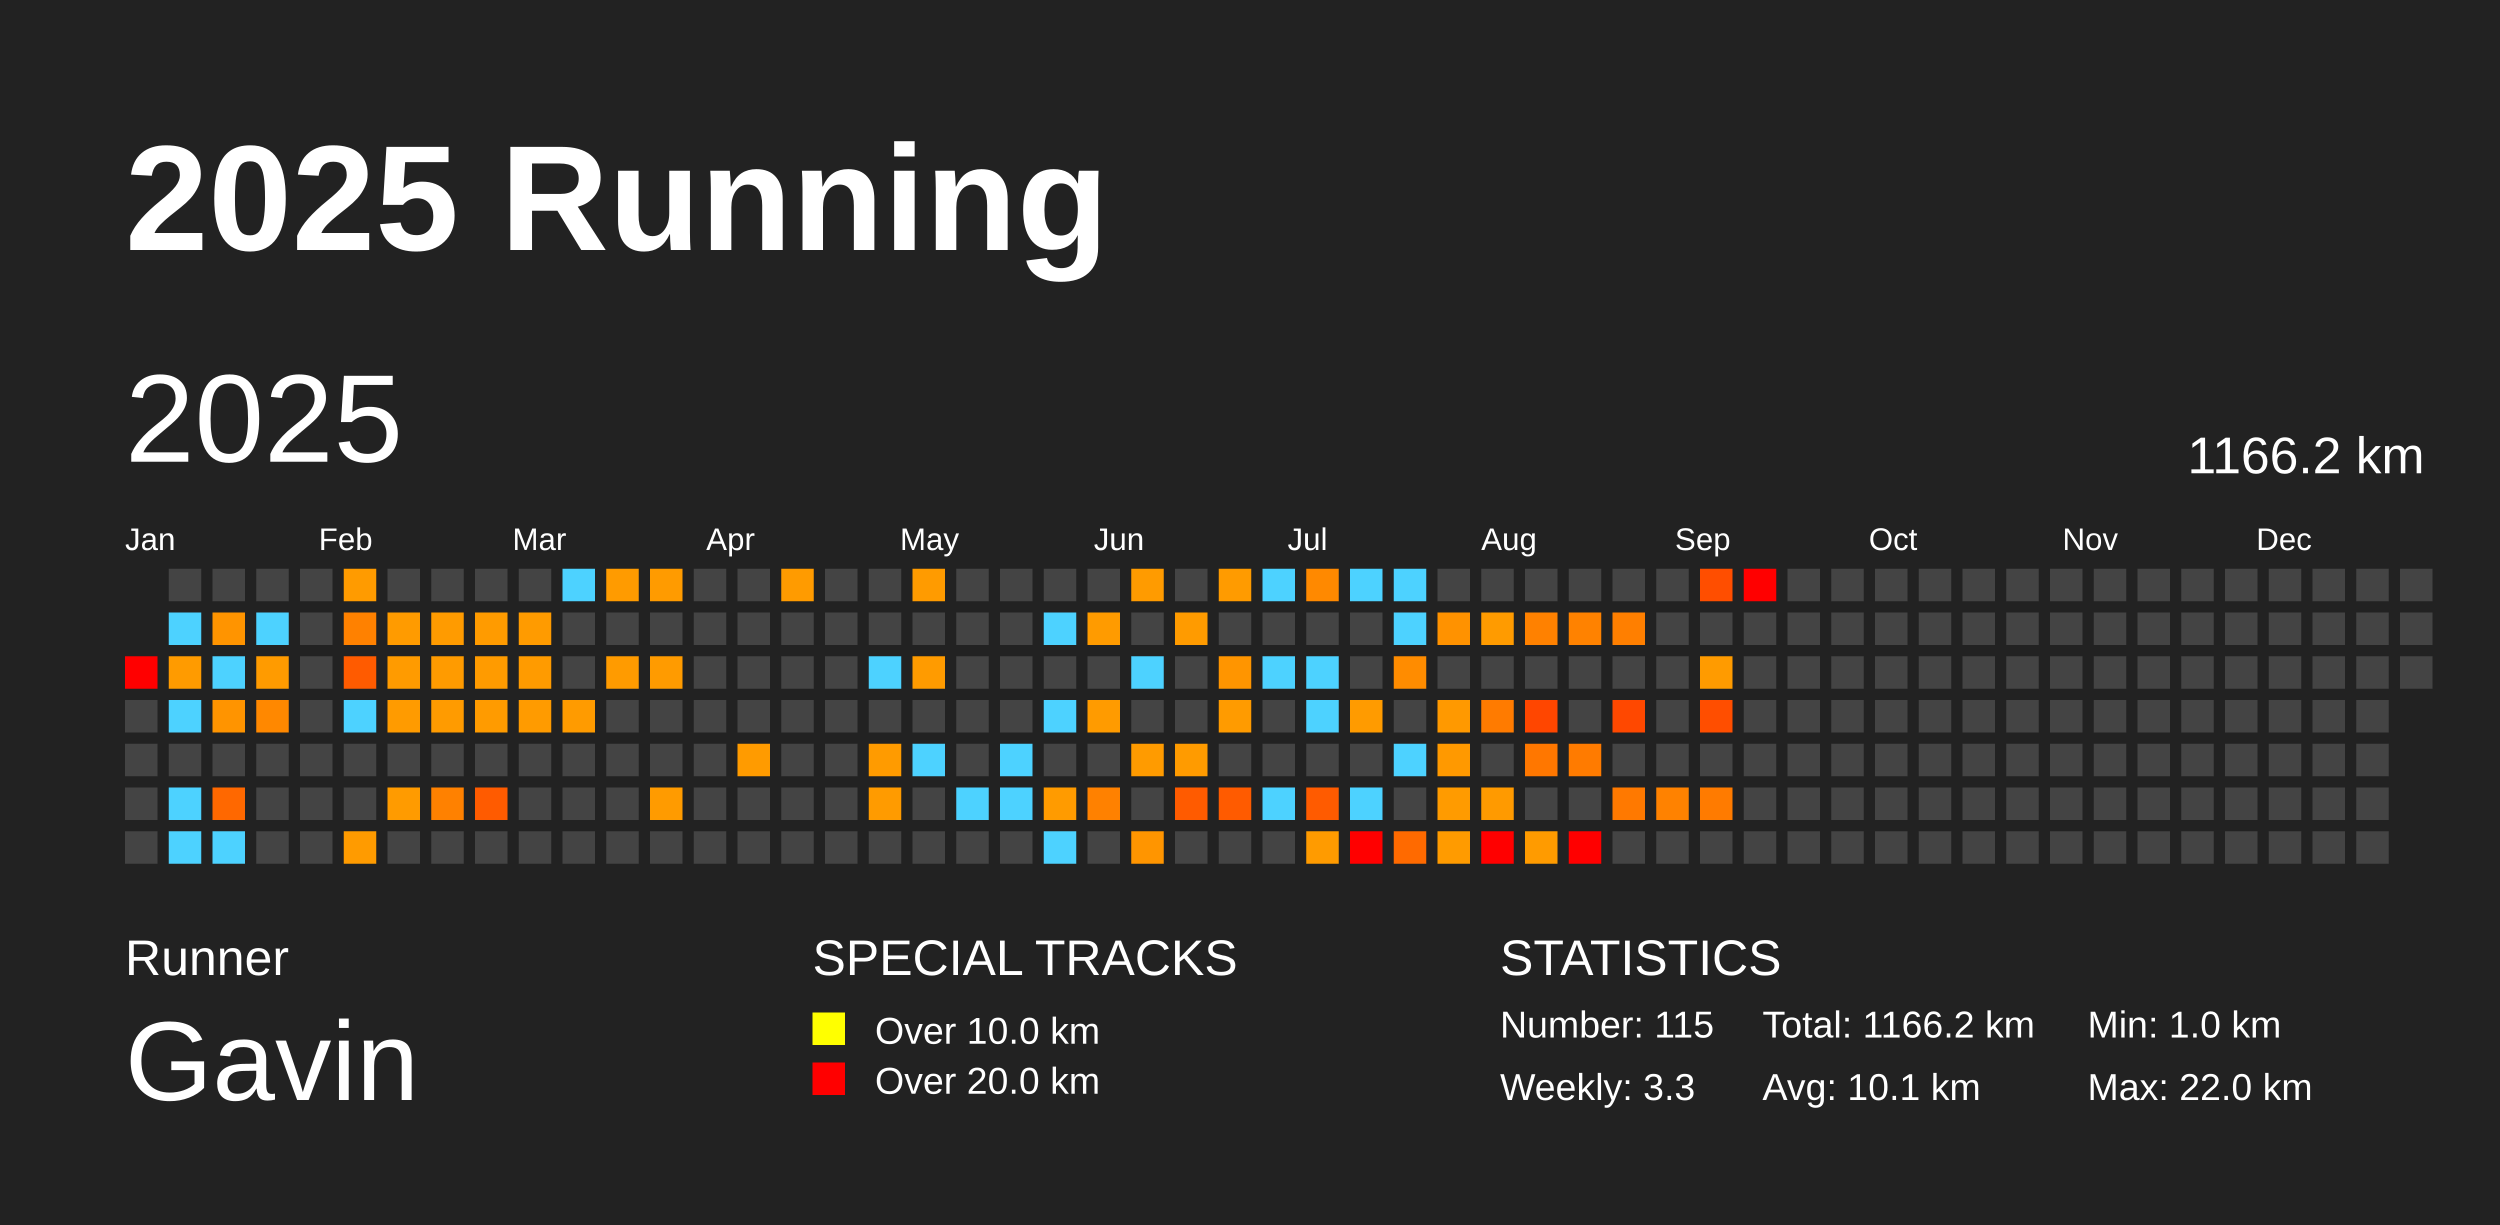
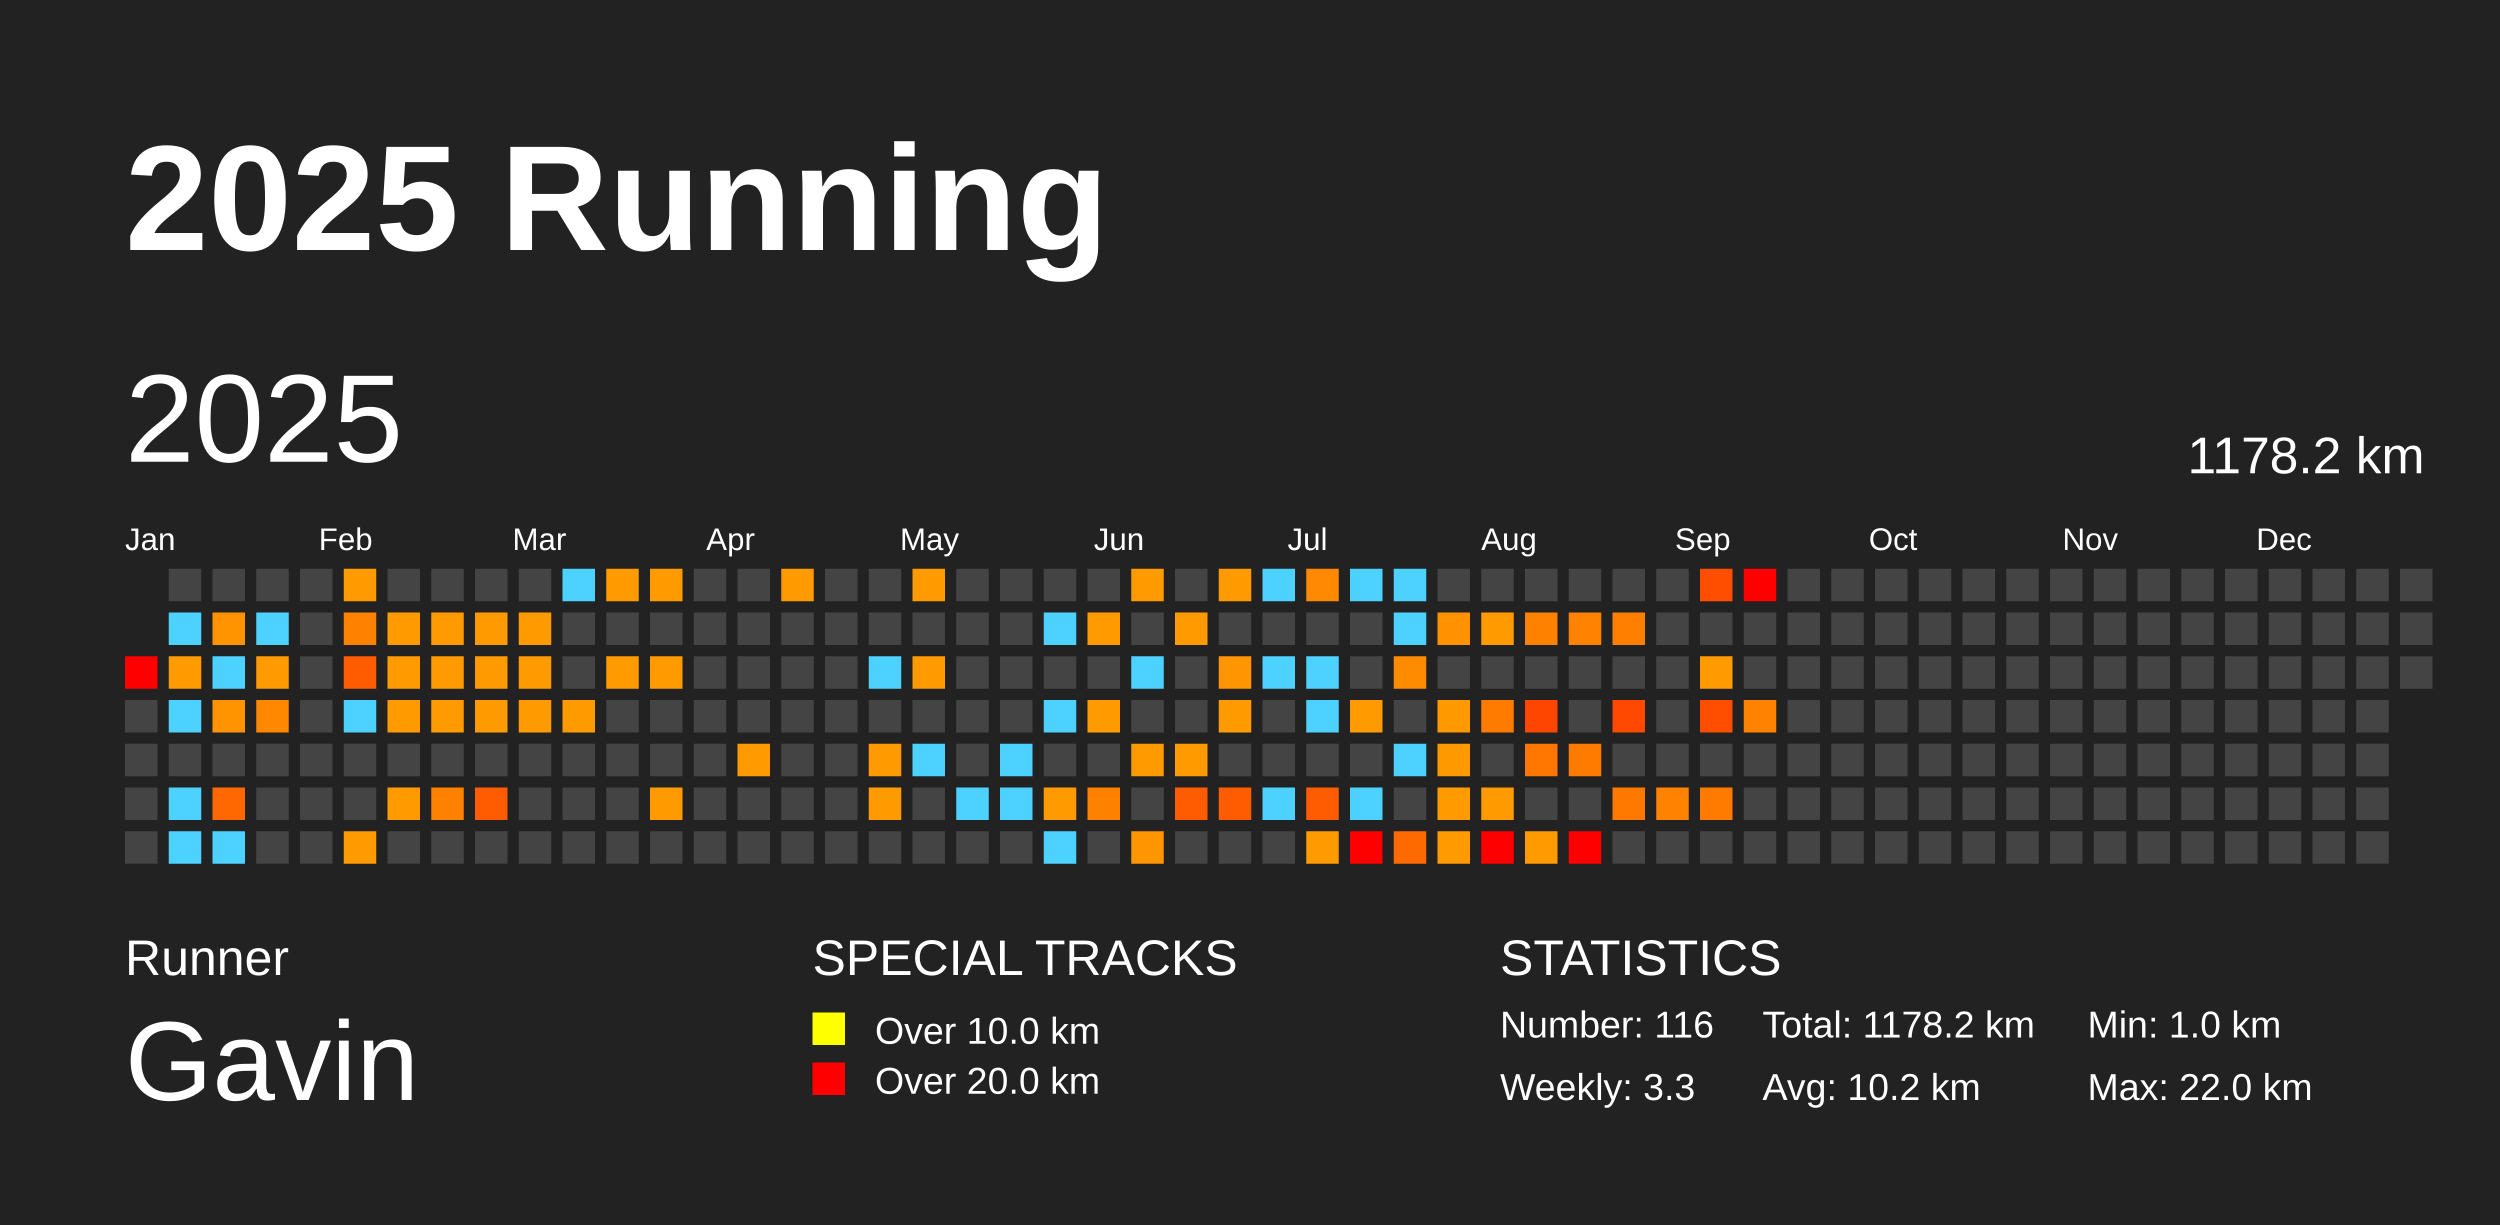
<svg xmlns="http://www.w3.org/2000/svg" baseProfile="full" height="98mm" version="1.1" viewBox="0,0,200,98" width="200mm">
  <defs />
  <rect fill="#222222" height="98" width="200" x="0" y="0" />
  <text fill="#FFFFFF" style="font-size:12px; font-family:Arial; font-weight:bold;" x="10" y="20">2025 Running</text>
  <text fill="#FFFFFF" style="font-size:4px; font-family:Arial" x="10" y="78">Runner</text>
  <text fill="#FFFFFF" style="font-size:9px; font-family:Arial" x="10" y="88">Gavin</text>
  <text fill="#FFFFFF" style="font-size:4px; font-family:Arial" x="65" y="78">SPECIAL TRACKS</text>
  <rect fill="yellow" height="2.6" width="2.6" x="65" y="81" />
  <text fill="#FFFFFF" style="font-size:3px; font-family:Arial" x="70" y="83.5">Over 10.0 km</text>
  <rect fill="red" height="2.6" width="2.6" x="65" y="85" />
  <text fill="#FFFFFF" style="font-size:3px; font-family:Arial" x="70" y="87.5">Over 20.0 km</text>
  <text fill="#FFFFFF" style="font-size:4px; font-family:Arial" x="120" y="78">STATISTICS</text>
-   <text fill="#FFFFFF" style="font-size:3px; font-family:Arial" x="120" y="83">Number: 115</text>
+   <text fill="#FFFFFF" style="font-size:3px; font-family:Arial" x="120" y="83">Number: 116</text>
  <text fill="#FFFFFF" style="font-size:3px; font-family:Arial" x="120" y="88">Weekly: 3.3</text>
-   <text fill="#FFFFFF" style="font-size:3px; font-family:Arial" x="141" y="83">Total: 1166.2 km</text>
-   <text fill="#FFFFFF" style="font-size:3px; font-family:Arial" x="141" y="88">Avg: 10.1 km</text>
+   <text fill="#FFFFFF" style="font-size:3px; font-family:Arial" x="141" y="83">Total: 1178.2 km</text>
+   <text fill="#FFFFFF" style="font-size:3px; font-family:Arial" x="141" y="88">Avg: 10.2 km</text>
  <text fill="#FFFFFF" style="font-size:3px; font-family:Arial" x="167" y="83">Min: 1.0 km</text>
  <text fill="#FFFFFF" style="font-size:3px; font-family:Arial" x="167" y="88">Max: 22.0 km</text>
  <text dominant-baseline="hanging" fill="#FFFFFF" style="font-size:10.0px; font-family:Arial;" x="10" y="30">2025</text>
-   <text dominant-baseline="hanging" fill="#FFFFFF" style="font-size:4.125px; font-family:Arial;" x="175" y="35">1166.2 km</text>
+   <text dominant-baseline="hanging" fill="#FFFFFF" style="font-size:4.125px; font-family:Arial;" x="175" y="35">1178.2 km</text>
  <text fill="#FFFFFF" style="font-size:2.5px; font-family:Arial" x="10.0" y="44">Jan</text>
  <text fill="#FFFFFF" style="font-size:2.5px; font-family:Arial" x="25.5" y="44">Feb</text>
  <text fill="#FFFFFF" style="font-size:2.5px; font-family:Arial" x="41.0" y="44">Mar</text>
  <text fill="#FFFFFF" style="font-size:2.5px; font-family:Arial" x="56.5" y="44">Apr</text>
  <text fill="#FFFFFF" style="font-size:2.5px; font-family:Arial" x="72.0" y="44">May</text>
  <text fill="#FFFFFF" style="font-size:2.5px; font-family:Arial" x="87.5" y="44">Jun</text>
  <text fill="#FFFFFF" style="font-size:2.5px; font-family:Arial" x="103.0" y="44">Jul</text>
  <text fill="#FFFFFF" style="font-size:2.5px; font-family:Arial" x="118.5" y="44">Aug</text>
  <text fill="#FFFFFF" style="font-size:2.5px; font-family:Arial" x="134.0" y="44">Sep</text>
  <text fill="#FFFFFF" style="font-size:2.5px; font-family:Arial" x="149.5" y="44">Oct</text>
  <text fill="#FFFFFF" style="font-size:2.5px; font-family:Arial" x="165.0" y="44">Nov</text>
  <text fill="#FFFFFF" style="font-size:2.5px; font-family:Arial" x="180.5" y="44">Dec</text>
  <rect fill="red" height="2.6" width="2.6" x="10.0" y="52.5" />
  <rect fill="#444444" height="2.6" width="2.6" x="10.0" y="56.0" />
  <rect fill="#444444" height="2.6" width="2.6" x="10.0" y="59.5" />
  <rect fill="#444444" height="2.6" width="2.6" x="10.0" y="63.0" />
  <rect fill="#444444" height="2.6" width="2.6" x="10.0" y="66.5" />
  <rect fill="#444444" height="2.6" width="2.6" x="13.5" y="45.5" />
  <rect fill="#4dd2ff" height="2.6" width="2.6" x="13.5" y="49.0" />
  <rect fill="#ff9b00" height="2.6" width="2.6" x="13.5" y="52.5" />
  <rect fill="#4dd2ff" height="2.6" width="2.6" x="13.5" y="56.0" />
  <rect fill="#444444" height="2.6" width="2.6" x="13.5" y="59.5" />
  <rect fill="#4dd2ff" height="2.6" width="2.6" x="13.5" y="63.0" />
  <rect fill="#4dd2ff" height="2.6" width="2.6" x="13.5" y="66.5" />
  <rect fill="#444444" height="2.6" width="2.6" x="17.0" y="45.5" />
  <rect fill="#ff9400" height="2.6" width="2.6" x="17.0" y="49.0" />
  <rect fill="#4dd2ff" height="2.6" width="2.6" x="17.0" y="52.5" />
  <rect fill="#ff9400" height="2.6" width="2.6" x="17.0" y="56.0" />
  <rect fill="#444444" height="2.6" width="2.6" x="17.0" y="59.5" />
  <rect fill="#ff6800" height="2.6" width="2.6" x="17.0" y="63.0" />
  <rect fill="#4dd2ff" height="2.6" width="2.6" x="17.0" y="66.5" />
  <rect fill="#444444" height="2.6" width="2.6" x="20.5" y="45.5" />
  <rect fill="#4dd2ff" height="2.6" width="2.6" x="20.5" y="49.0" />
  <rect fill="#ff9b00" height="2.6" width="2.6" x="20.5" y="52.5" />
  <rect fill="#ff8800" height="2.6" width="2.6" x="20.5" y="56.0" />
  <rect fill="#444444" height="2.6" width="2.6" x="20.5" y="59.5" />
  <rect fill="#444444" height="2.6" width="2.6" x="20.5" y="63.0" />
  <rect fill="#444444" height="2.6" width="2.6" x="20.5" y="66.5" />
  <rect fill="#444444" height="2.6" width="2.6" x="24.0" y="45.5" />
  <rect fill="#444444" height="2.6" width="2.6" x="24.0" y="49.0" />
  <rect fill="#444444" height="2.6" width="2.6" x="24.0" y="52.5" />
  <rect fill="#444444" height="2.6" width="2.6" x="24.0" y="56.0" />
  <rect fill="#444444" height="2.6" width="2.6" x="24.0" y="59.5" />
  <rect fill="#444444" height="2.6" width="2.6" x="24.0" y="63.0" />
  <rect fill="#444444" height="2.6" width="2.6" x="24.0" y="66.5" />
  <rect fill="#ff9b00" height="2.6" width="2.6" x="27.5" y="45.5" />
  <rect fill="#ff8100" height="2.6" width="2.6" x="27.5" y="49.0" />
  <rect fill="#ff5b00" height="2.6" width="2.6" x="27.5" y="52.5" />
  <rect fill="#4dd2ff" height="2.6" width="2.6" x="27.5" y="56.0" />
  <rect fill="#444444" height="2.6" width="2.6" x="27.5" y="59.5" />
  <rect fill="#444444" height="2.6" width="2.6" x="27.5" y="63.0" />
  <rect fill="#ff9b00" height="2.6" width="2.6" x="27.5" y="66.5" />
  <rect fill="#444444" height="2.6" width="2.6" x="31.0" y="45.5" />
  <rect fill="#ff9b00" height="2.6" width="2.6" x="31.0" y="49.0" />
  <rect fill="#ff9b00" height="2.6" width="2.6" x="31.0" y="52.5" />
  <rect fill="#ff9b00" height="2.6" width="2.6" x="31.0" y="56.0" />
  <rect fill="#444444" height="2.6" width="2.6" x="31.0" y="59.5" />
  <rect fill="#ff9b00" height="2.6" width="2.6" x="31.0" y="63.0" />
  <rect fill="#444444" height="2.6" width="2.6" x="31.0" y="66.5" />
  <rect fill="#444444" height="2.6" width="2.6" x="34.5" y="45.5" />
  <rect fill="#ff9b00" height="2.6" width="2.6" x="34.5" y="49.0" />
  <rect fill="#ff9b00" height="2.6" width="2.6" x="34.5" y="52.5" />
  <rect fill="#ff9b00" height="2.6" width="2.6" x="34.5" y="56.0" />
  <rect fill="#444444" height="2.6" width="2.6" x="34.5" y="59.5" />
  <rect fill="#ff8100" height="2.6" width="2.6" x="34.5" y="63.0" />
  <rect fill="#444444" height="2.6" width="2.6" x="34.5" y="66.5" />
  <rect fill="#444444" height="2.6" width="2.6" x="38.0" y="45.5" />
  <rect fill="#ff9b00" height="2.6" width="2.6" x="38.0" y="49.0" />
  <rect fill="#ff9b00" height="2.6" width="2.6" x="38.0" y="52.5" />
  <rect fill="#ff9b00" height="2.6" width="2.6" x="38.0" y="56.0" />
  <rect fill="#444444" height="2.6" width="2.6" x="38.0" y="59.5" />
  <rect fill="#ff5b00" height="2.6" width="2.6" x="38.0" y="63.0" />
  <rect fill="#444444" height="2.6" width="2.6" x="38.0" y="66.5" />
  <rect fill="#444444" height="2.6" width="2.6" x="41.5" y="45.5" />
  <rect fill="#ff9b00" height="2.6" width="2.6" x="41.5" y="49.0" />
  <rect fill="#ff9b00" height="2.6" width="2.6" x="41.5" y="52.5" />
  <rect fill="#ff9b00" height="2.6" width="2.6" x="41.5" y="56.0" />
  <rect fill="#444444" height="2.6" width="2.6" x="41.5" y="59.5" />
  <rect fill="#444444" height="2.6" width="2.6" x="41.5" y="63.0" />
  <rect fill="#444444" height="2.6" width="2.6" x="41.5" y="66.5" />
  <rect fill="#4dd2ff" height="2.6" width="2.6" x="45.0" y="45.5" />
  <rect fill="#444444" height="2.6" width="2.6" x="45.0" y="49.0" />
  <rect fill="#444444" height="2.6" width="2.6" x="45.0" y="52.5" />
  <rect fill="#ff9b00" height="2.6" width="2.6" x="45.0" y="56.0" />
  <rect fill="#444444" height="2.6" width="2.6" x="45.0" y="59.5" />
  <rect fill="#444444" height="2.6" width="2.6" x="45.0" y="63.0" />
  <rect fill="#444444" height="2.6" width="2.6" x="45.0" y="66.5" />
  <rect fill="#ff9b00" height="2.6" width="2.6" x="48.5" y="45.5" />
  <rect fill="#444444" height="2.6" width="2.6" x="48.5" y="49.0" />
  <rect fill="#ff9b00" height="2.6" width="2.6" x="48.5" y="52.5" />
  <rect fill="#444444" height="2.6" width="2.6" x="48.5" y="56.0" />
  <rect fill="#444444" height="2.6" width="2.6" x="48.5" y="59.5" />
  <rect fill="#444444" height="2.6" width="2.6" x="48.5" y="63.0" />
  <rect fill="#444444" height="2.6" width="2.6" x="48.5" y="66.5" />
  <rect fill="#ff9b00" height="2.6" width="2.6" x="52.0" y="45.5" />
  <rect fill="#444444" height="2.6" width="2.6" x="52.0" y="49.0" />
  <rect fill="#ff9b00" height="2.6" width="2.6" x="52.0" y="52.5" />
  <rect fill="#444444" height="2.6" width="2.6" x="52.0" y="56.0" />
  <rect fill="#444444" height="2.6" width="2.6" x="52.0" y="59.5" />
  <rect fill="#ff9b00" height="2.6" width="2.6" x="52.0" y="63.0" />
  <rect fill="#444444" height="2.6" width="2.6" x="52.0" y="66.5" />
  <rect fill="#444444" height="2.6" width="2.6" x="55.5" y="45.5" />
  <rect fill="#444444" height="2.6" width="2.6" x="55.5" y="49.0" />
  <rect fill="#444444" height="2.6" width="2.6" x="55.5" y="52.5" />
  <rect fill="#444444" height="2.6" width="2.6" x="55.5" y="56.0" />
  <rect fill="#444444" height="2.6" width="2.6" x="55.5" y="59.5" />
  <rect fill="#444444" height="2.6" width="2.6" x="55.5" y="63.0" />
  <rect fill="#444444" height="2.6" width="2.6" x="55.5" y="66.5" />
  <rect fill="#444444" height="2.6" width="2.6" x="59.0" y="45.5" />
  <rect fill="#444444" height="2.6" width="2.6" x="59.0" y="49.0" />
  <rect fill="#444444" height="2.6" width="2.6" x="59.0" y="52.5" />
  <rect fill="#444444" height="2.6" width="2.6" x="59.0" y="56.0" />
  <rect fill="#ff9b00" height="2.6" width="2.6" x="59.0" y="59.5" />
  <rect fill="#444444" height="2.6" width="2.6" x="59.0" y="63.0" />
  <rect fill="#444444" height="2.6" width="2.6" x="59.0" y="66.5" />
  <rect fill="#ff9b00" height="2.6" width="2.6" x="62.5" y="45.5" />
  <rect fill="#444444" height="2.6" width="2.6" x="62.5" y="49.0" />
  <rect fill="#444444" height="2.6" width="2.6" x="62.5" y="52.5" />
  <rect fill="#444444" height="2.6" width="2.6" x="62.5" y="56.0" />
  <rect fill="#444444" height="2.6" width="2.6" x="62.5" y="59.5" />
  <rect fill="#444444" height="2.6" width="2.6" x="62.5" y="63.0" />
  <rect fill="#444444" height="2.6" width="2.6" x="62.5" y="66.5" />
  <rect fill="#444444" height="2.6" width="2.6" x="66.0" y="45.5" />
  <rect fill="#444444" height="2.6" width="2.6" x="66.0" y="49.0" />
  <rect fill="#444444" height="2.6" width="2.6" x="66.0" y="52.5" />
  <rect fill="#444444" height="2.6" width="2.6" x="66.0" y="56.0" />
  <rect fill="#444444" height="2.6" width="2.6" x="66.0" y="59.5" />
  <rect fill="#444444" height="2.6" width="2.6" x="66.0" y="63.0" />
  <rect fill="#444444" height="2.6" width="2.6" x="66.0" y="66.5" />
  <rect fill="#444444" height="2.6" width="2.6" x="69.5" y="45.5" />
  <rect fill="#444444" height="2.6" width="2.6" x="69.5" y="49.0" />
  <rect fill="#4dd2ff" height="2.6" width="2.6" x="69.5" y="52.5" />
  <rect fill="#444444" height="2.6" width="2.6" x="69.5" y="56.0" />
  <rect fill="#ff9b00" height="2.6" width="2.6" x="69.5" y="59.5" />
  <rect fill="#ff9b00" height="2.6" width="2.6" x="69.5" y="63.0" />
  <rect fill="#444444" height="2.6" width="2.6" x="69.5" y="66.5" />
  <rect fill="#ff9b00" height="2.6" width="2.6" x="73.0" y="45.5" />
  <rect fill="#444444" height="2.6" width="2.6" x="73.0" y="49.0" />
  <rect fill="#ff9b00" height="2.6" width="2.6" x="73.0" y="52.5" />
  <rect fill="#444444" height="2.6" width="2.6" x="73.0" y="56.0" />
  <rect fill="#4dd2ff" height="2.6" width="2.6" x="73.0" y="59.5" />
  <rect fill="#444444" height="2.6" width="2.6" x="73.0" y="63.0" />
  <rect fill="#444444" height="2.6" width="2.6" x="73.0" y="66.5" />
  <rect fill="#444444" height="2.6" width="2.6" x="76.5" y="45.5" />
  <rect fill="#444444" height="2.6" width="2.6" x="76.5" y="49.0" />
  <rect fill="#444444" height="2.6" width="2.6" x="76.5" y="52.5" />
  <rect fill="#444444" height="2.6" width="2.6" x="76.5" y="56.0" />
  <rect fill="#444444" height="2.6" width="2.6" x="76.5" y="59.5" />
  <rect fill="#4dd2ff" height="2.6" width="2.6" x="76.5" y="63.0" />
  <rect fill="#444444" height="2.6" width="2.6" x="76.5" y="66.5" />
  <rect fill="#444444" height="2.6" width="2.6" x="80.0" y="45.5" />
  <rect fill="#444444" height="2.6" width="2.6" x="80.0" y="49.0" />
  <rect fill="#444444" height="2.6" width="2.6" x="80.0" y="52.5" />
  <rect fill="#444444" height="2.6" width="2.6" x="80.0" y="56.0" />
  <rect fill="#4dd2ff" height="2.6" width="2.6" x="80.0" y="59.5" />
  <rect fill="#4dd2ff" height="2.6" width="2.6" x="80.0" y="63.0" />
  <rect fill="#444444" height="2.6" width="2.6" x="80.0" y="66.5" />
  <rect fill="#444444" height="2.6" width="2.6" x="83.5" y="45.5" />
  <rect fill="#4dd2ff" height="2.6" width="2.6" x="83.5" y="49.0" />
  <rect fill="#444444" height="2.6" width="2.6" x="83.5" y="52.5" />
  <rect fill="#4dd2ff" height="2.6" width="2.6" x="83.5" y="56.0" />
  <rect fill="#444444" height="2.6" width="2.6" x="83.5" y="59.5" />
  <rect fill="#ff9b00" height="2.6" width="2.6" x="83.5" y="63.0" />
  <rect fill="#4dd2ff" height="2.6" width="2.6" x="83.5" y="66.5" />
  <rect fill="#444444" height="2.6" width="2.6" x="87.0" y="45.5" />
  <rect fill="#ff9b00" height="2.6" width="2.6" x="87.0" y="49.0" />
  <rect fill="#444444" height="2.6" width="2.6" x="87.0" y="52.5" />
  <rect fill="#ff9b00" height="2.6" width="2.6" x="87.0" y="56.0" />
  <rect fill="#444444" height="2.6" width="2.6" x="87.0" y="59.5" />
  <rect fill="#ff8100" height="2.6" width="2.6" x="87.0" y="63.0" />
  <rect fill="#444444" height="2.6" width="2.6" x="87.0" y="66.5" />
  <rect fill="#ff9b00" height="2.6" width="2.6" x="90.5" y="45.5" />
  <rect fill="#444444" height="2.6" width="2.6" x="90.5" y="49.0" />
  <rect fill="#4dd2ff" height="2.6" width="2.6" x="90.5" y="52.5" />
  <rect fill="#444444" height="2.6" width="2.6" x="90.5" y="56.0" />
  <rect fill="#ff9b00" height="2.6" width="2.6" x="90.5" y="59.5" />
  <rect fill="#444444" height="2.6" width="2.6" x="90.5" y="63.0" />
  <rect fill="#ff9500" height="2.6" width="2.6" x="90.5" y="66.5" />
  <rect fill="#444444" height="2.6" width="2.6" x="94.0" y="45.5" />
  <rect fill="#ff9b00" height="2.6" width="2.6" x="94.0" y="49.0" />
  <rect fill="#444444" height="2.6" width="2.6" x="94.0" y="52.5" />
  <rect fill="#444444" height="2.6" width="2.6" x="94.0" y="56.0" />
  <rect fill="#ff9b00" height="2.6" width="2.6" x="94.0" y="59.5" />
  <rect fill="#ff5b00" height="2.6" width="2.6" x="94.0" y="63.0" />
  <rect fill="#444444" height="2.6" width="2.6" x="94.0" y="66.5" />
  <rect fill="#ff9b00" height="2.6" width="2.6" x="97.5" y="45.5" />
  <rect fill="#444444" height="2.6" width="2.6" x="97.5" y="49.0" />
  <rect fill="#ff9500" height="2.6" width="2.6" x="97.5" y="52.5" />
  <rect fill="#ff9b00" height="2.6" width="2.6" x="97.5" y="56.0" />
  <rect fill="#444444" height="2.6" width="2.6" x="97.5" y="59.5" />
  <rect fill="#ff5b00" height="2.6" width="2.6" x="97.5" y="63.0" />
  <rect fill="#444444" height="2.6" width="2.6" x="97.5" y="66.5" />
  <rect fill="#4dd2ff" height="2.6" width="2.6" x="101.0" y="45.5" />
  <rect fill="#444444" height="2.6" width="2.6" x="101.0" y="49.0" />
  <rect fill="#4dd2ff" height="2.6" width="2.6" x="101.0" y="52.5" />
  <rect fill="#444444" height="2.6" width="2.6" x="101.0" y="56.0" />
  <rect fill="#444444" height="2.6" width="2.6" x="101.0" y="59.5" />
  <rect fill="#4dd2ff" height="2.6" width="2.6" x="101.0" y="63.0" />
  <rect fill="#444444" height="2.6" width="2.6" x="101.0" y="66.5" />
  <rect fill="#ff8900" height="2.6" width="2.6" x="104.5" y="45.5" />
  <rect fill="#444444" height="2.6" width="2.6" x="104.5" y="49.0" />
  <rect fill="#4dd2ff" height="2.6" width="2.6" x="104.5" y="52.5" />
  <rect fill="#4dd2ff" height="2.6" width="2.6" x="104.5" y="56.0" />
  <rect fill="#444444" height="2.6" width="2.6" x="104.5" y="59.5" />
  <rect fill="#ff5b00" height="2.6" width="2.6" x="104.5" y="63.0" />
  <rect fill="#ff9b00" height="2.6" width="2.6" x="104.5" y="66.5" />
  <rect fill="#4dd2ff" height="2.6" width="2.6" x="108.0" y="45.5" />
  <rect fill="#444444" height="2.6" width="2.6" x="108.0" y="49.0" />
  <rect fill="#444444" height="2.6" width="2.6" x="108.0" y="52.5" />
  <rect fill="#ff9b00" height="2.6" width="2.6" x="108.0" y="56.0" />
  <rect fill="#444444" height="2.6" width="2.6" x="108.0" y="59.5" />
  <rect fill="#4dd2ff" height="2.6" width="2.6" x="108.0" y="63.0" />
  <rect fill="red" height="2.6" width="2.6" x="108.0" y="66.5" />
  <rect fill="#4dd2ff" height="2.6" width="2.6" x="111.5" y="45.5" />
  <rect fill="#4dd2ff" height="2.6" width="2.6" x="111.5" y="49.0" />
  <rect fill="#ff8c00" height="2.6" width="2.6" x="111.5" y="52.5" />
  <rect fill="#444444" height="2.6" width="2.6" x="111.5" y="56.0" />
  <rect fill="#4dd2ff" height="2.6" width="2.6" x="111.5" y="59.5" />
  <rect fill="#444444" height="2.6" width="2.6" x="111.5" y="63.0" />
  <rect fill="#ff6a00" height="2.6" width="2.6" x="111.5" y="66.5" />
  <rect fill="#444444" height="2.6" width="2.6" x="115.0" y="45.5" />
  <rect fill="#ff9200" height="2.6" width="2.6" x="115.0" y="49.0" />
  <rect fill="#444444" height="2.6" width="2.6" x="115.0" y="52.5" />
  <rect fill="#ff9900" height="2.6" width="2.6" x="115.0" y="56.0" />
  <rect fill="#ff9900" height="2.6" width="2.6" x="115.0" y="59.5" />
  <rect fill="#ff9b00" height="2.6" width="2.6" x="115.0" y="63.0" />
  <rect fill="#ff9b00" height="2.6" width="2.6" x="115.0" y="66.5" />
  <rect fill="#444444" height="2.6" width="2.6" x="118.5" y="45.5" />
  <rect fill="#ff9b00" height="2.6" width="2.6" x="118.5" y="49.0" />
  <rect fill="#444444" height="2.6" width="2.6" x="118.5" y="52.5" />
  <rect fill="#ff7b00" height="2.6" width="2.6" x="118.5" y="56.0" />
  <rect fill="#444444" height="2.6" width="2.6" x="118.5" y="59.5" />
  <rect fill="#ff9a00" height="2.6" width="2.6" x="118.5" y="63.0" />
  <rect fill="red" height="2.6" width="2.6" x="118.5" y="66.5" />
  <rect fill="#444444" height="2.6" width="2.6" x="122.0" y="45.5" />
  <rect fill="#ff8100" height="2.6" width="2.6" x="122.0" y="49.0" />
  <rect fill="#444444" height="2.6" width="2.6" x="122.0" y="52.5" />
  <rect fill="#ff4600" height="2.6" width="2.6" x="122.0" y="56.0" />
  <rect fill="#ff7700" height="2.6" width="2.6" x="122.0" y="59.5" />
  <rect fill="#444444" height="2.6" width="2.6" x="122.0" y="63.0" />
  <rect fill="#ff9b00" height="2.6" width="2.6" x="122.0" y="66.5" />
  <rect fill="#444444" height="2.6" width="2.6" x="125.5" y="45.5" />
  <rect fill="#ff8200" height="2.6" width="2.6" x="125.5" y="49.0" />
  <rect fill="#444444" height="2.6" width="2.6" x="125.5" y="52.5" />
  <rect fill="#444444" height="2.6" width="2.6" x="125.5" y="56.0" />
  <rect fill="#ff7b00" height="2.6" width="2.6" x="125.5" y="59.5" />
  <rect fill="#444444" height="2.6" width="2.6" x="125.5" y="63.0" />
  <rect fill="red" height="2.6" width="2.6" x="125.5" y="66.5" />
  <rect fill="#444444" height="2.6" width="2.6" x="129.0" y="45.5" />
  <rect fill="#ff7f00" height="2.6" width="2.6" x="129.0" y="49.0" />
  <rect fill="#444444" height="2.6" width="2.6" x="129.0" y="52.5" />
  <rect fill="#ff4800" height="2.6" width="2.6" x="129.0" y="56.0" />
  <rect fill="#444444" height="2.6" width="2.6" x="129.0" y="59.5" />
  <rect fill="#ff7900" height="2.6" width="2.6" x="129.0" y="63.0" />
  <rect fill="#444444" height="2.6" width="2.6" x="129.0" y="66.5" />
  <rect fill="#444444" height="2.6" width="2.6" x="132.5" y="45.5" />
  <rect fill="#444444" height="2.6" width="2.6" x="132.5" y="49.0" />
  <rect fill="#444444" height="2.6" width="2.6" x="132.5" y="52.5" />
  <rect fill="#444444" height="2.6" width="2.6" x="132.5" y="56.0" />
  <rect fill="#444444" height="2.6" width="2.6" x="132.5" y="59.5" />
  <rect fill="#ff8200" height="2.6" width="2.6" x="132.5" y="63.0" />
  <rect fill="#444444" height="2.6" width="2.6" x="132.5" y="66.5" />
  <rect fill="#ff4e00" height="2.6" width="2.6" x="136.0" y="45.5" />
  <rect fill="#444444" height="2.6" width="2.6" x="136.0" y="49.0" />
  <rect fill="#ff9b00" height="2.6" width="2.6" x="136.0" y="52.5" />
  <rect fill="#ff4e00" height="2.6" width="2.6" x="136.0" y="56.0" />
  <rect fill="#444444" height="2.6" width="2.6" x="136.0" y="59.5" />
  <rect fill="#ff7b00" height="2.6" width="2.6" x="136.0" y="63.0" />
  <rect fill="#444444" height="2.6" width="2.6" x="136.0" y="66.5" />
  <rect fill="red" height="2.6" width="2.6" x="139.5" y="45.5" />
  <rect fill="#444444" height="2.6" width="2.6" x="139.5" y="49.0" />
  <rect fill="#444444" height="2.6" width="2.6" x="139.5" y="52.5" />
-   <rect fill="#444444" height="2.6" width="2.6" x="139.5" y="56.0" />
+   <rect fill="#ff8200" height="2.6" width="2.6" x="139.5" y="56.0" />
  <rect fill="#444444" height="2.6" width="2.6" x="139.5" y="59.5" />
  <rect fill="#444444" height="2.6" width="2.6" x="139.5" y="63.0" />
  <rect fill="#444444" height="2.6" width="2.6" x="139.5" y="66.5" />
  <rect fill="#444444" height="2.6" width="2.6" x="143.0" y="45.5" />
  <rect fill="#444444" height="2.6" width="2.6" x="143.0" y="49.0" />
  <rect fill="#444444" height="2.6" width="2.6" x="143.0" y="52.5" />
  <rect fill="#444444" height="2.6" width="2.6" x="143.0" y="56.0" />
  <rect fill="#444444" height="2.6" width="2.6" x="143.0" y="59.5" />
  <rect fill="#444444" height="2.6" width="2.6" x="143.0" y="63.0" />
  <rect fill="#444444" height="2.6" width="2.6" x="143.0" y="66.5" />
  <rect fill="#444444" height="2.6" width="2.6" x="146.5" y="45.5" />
  <rect fill="#444444" height="2.6" width="2.6" x="146.5" y="49.0" />
  <rect fill="#444444" height="2.6" width="2.6" x="146.5" y="52.5" />
  <rect fill="#444444" height="2.6" width="2.6" x="146.5" y="56.0" />
  <rect fill="#444444" height="2.6" width="2.6" x="146.5" y="59.5" />
  <rect fill="#444444" height="2.6" width="2.6" x="146.5" y="63.0" />
  <rect fill="#444444" height="2.6" width="2.6" x="146.5" y="66.5" />
  <rect fill="#444444" height="2.6" width="2.6" x="150.0" y="45.5" />
  <rect fill="#444444" height="2.6" width="2.6" x="150.0" y="49.0" />
  <rect fill="#444444" height="2.6" width="2.6" x="150.0" y="52.5" />
  <rect fill="#444444" height="2.6" width="2.6" x="150.0" y="56.0" />
  <rect fill="#444444" height="2.6" width="2.6" x="150.0" y="59.5" />
  <rect fill="#444444" height="2.6" width="2.6" x="150.0" y="63.0" />
  <rect fill="#444444" height="2.6" width="2.6" x="150.0" y="66.5" />
  <rect fill="#444444" height="2.6" width="2.6" x="153.5" y="45.5" />
  <rect fill="#444444" height="2.6" width="2.6" x="153.5" y="49.0" />
  <rect fill="#444444" height="2.6" width="2.6" x="153.5" y="52.5" />
  <rect fill="#444444" height="2.6" width="2.6" x="153.5" y="56.0" />
  <rect fill="#444444" height="2.6" width="2.6" x="153.5" y="59.5" />
  <rect fill="#444444" height="2.6" width="2.6" x="153.5" y="63.0" />
  <rect fill="#444444" height="2.6" width="2.6" x="153.5" y="66.5" />
  <rect fill="#444444" height="2.6" width="2.6" x="157.0" y="45.5" />
  <rect fill="#444444" height="2.6" width="2.6" x="157.0" y="49.0" />
  <rect fill="#444444" height="2.6" width="2.6" x="157.0" y="52.5" />
  <rect fill="#444444" height="2.6" width="2.6" x="157.0" y="56.0" />
  <rect fill="#444444" height="2.6" width="2.6" x="157.0" y="59.5" />
  <rect fill="#444444" height="2.6" width="2.6" x="157.0" y="63.0" />
  <rect fill="#444444" height="2.6" width="2.6" x="157.0" y="66.5" />
  <rect fill="#444444" height="2.6" width="2.6" x="160.5" y="45.5" />
  <rect fill="#444444" height="2.6" width="2.6" x="160.5" y="49.0" />
  <rect fill="#444444" height="2.6" width="2.6" x="160.5" y="52.5" />
  <rect fill="#444444" height="2.6" width="2.6" x="160.5" y="56.0" />
  <rect fill="#444444" height="2.6" width="2.6" x="160.5" y="59.5" />
  <rect fill="#444444" height="2.6" width="2.6" x="160.5" y="63.0" />
  <rect fill="#444444" height="2.6" width="2.6" x="160.5" y="66.5" />
  <rect fill="#444444" height="2.6" width="2.6" x="164.0" y="45.5" />
  <rect fill="#444444" height="2.6" width="2.6" x="164.0" y="49.0" />
  <rect fill="#444444" height="2.6" width="2.6" x="164.0" y="52.5" />
  <rect fill="#444444" height="2.6" width="2.6" x="164.0" y="56.0" />
  <rect fill="#444444" height="2.6" width="2.6" x="164.0" y="59.5" />
  <rect fill="#444444" height="2.6" width="2.6" x="164.0" y="63.0" />
  <rect fill="#444444" height="2.6" width="2.6" x="164.0" y="66.5" />
  <rect fill="#444444" height="2.6" width="2.6" x="167.5" y="45.5" />
  <rect fill="#444444" height="2.6" width="2.6" x="167.5" y="49.0" />
  <rect fill="#444444" height="2.6" width="2.6" x="167.5" y="52.5" />
  <rect fill="#444444" height="2.6" width="2.6" x="167.5" y="56.0" />
  <rect fill="#444444" height="2.6" width="2.6" x="167.5" y="59.5" />
  <rect fill="#444444" height="2.6" width="2.6" x="167.5" y="63.0" />
  <rect fill="#444444" height="2.6" width="2.6" x="167.5" y="66.5" />
  <rect fill="#444444" height="2.6" width="2.6" x="171.0" y="45.5" />
  <rect fill="#444444" height="2.6" width="2.6" x="171.0" y="49.0" />
  <rect fill="#444444" height="2.6" width="2.6" x="171.0" y="52.5" />
  <rect fill="#444444" height="2.6" width="2.6" x="171.0" y="56.0" />
  <rect fill="#444444" height="2.6" width="2.6" x="171.0" y="59.5" />
  <rect fill="#444444" height="2.6" width="2.6" x="171.0" y="63.0" />
  <rect fill="#444444" height="2.6" width="2.6" x="171.0" y="66.5" />
  <rect fill="#444444" height="2.6" width="2.6" x="174.5" y="45.5" />
  <rect fill="#444444" height="2.6" width="2.6" x="174.5" y="49.0" />
  <rect fill="#444444" height="2.6" width="2.6" x="174.5" y="52.5" />
  <rect fill="#444444" height="2.6" width="2.6" x="174.5" y="56.0" />
  <rect fill="#444444" height="2.6" width="2.6" x="174.5" y="59.5" />
  <rect fill="#444444" height="2.6" width="2.6" x="174.5" y="63.0" />
  <rect fill="#444444" height="2.6" width="2.6" x="174.5" y="66.5" />
  <rect fill="#444444" height="2.6" width="2.6" x="178.0" y="45.5" />
  <rect fill="#444444" height="2.6" width="2.6" x="178.0" y="49.0" />
  <rect fill="#444444" height="2.6" width="2.6" x="178.0" y="52.5" />
  <rect fill="#444444" height="2.6" width="2.6" x="178.0" y="56.0" />
  <rect fill="#444444" height="2.6" width="2.6" x="178.0" y="59.5" />
  <rect fill="#444444" height="2.6" width="2.6" x="178.0" y="63.0" />
  <rect fill="#444444" height="2.6" width="2.6" x="178.0" y="66.5" />
  <rect fill="#444444" height="2.6" width="2.6" x="181.5" y="45.5" />
  <rect fill="#444444" height="2.6" width="2.6" x="181.5" y="49.0" />
  <rect fill="#444444" height="2.6" width="2.6" x="181.5" y="52.5" />
  <rect fill="#444444" height="2.6" width="2.6" x="181.5" y="56.0" />
  <rect fill="#444444" height="2.6" width="2.6" x="181.5" y="59.5" />
  <rect fill="#444444" height="2.6" width="2.6" x="181.5" y="63.0" />
  <rect fill="#444444" height="2.6" width="2.6" x="181.5" y="66.5" />
  <rect fill="#444444" height="2.6" width="2.6" x="185.0" y="45.5" />
  <rect fill="#444444" height="2.6" width="2.6" x="185.0" y="49.0" />
  <rect fill="#444444" height="2.6" width="2.6" x="185.0" y="52.5" />
  <rect fill="#444444" height="2.6" width="2.6" x="185.0" y="56.0" />
  <rect fill="#444444" height="2.6" width="2.6" x="185.0" y="59.5" />
  <rect fill="#444444" height="2.6" width="2.6" x="185.0" y="63.0" />
  <rect fill="#444444" height="2.6" width="2.6" x="185.0" y="66.5" />
  <rect fill="#444444" height="2.6" width="2.6" x="188.5" y="45.5" />
  <rect fill="#444444" height="2.6" width="2.6" x="188.5" y="49.0" />
  <rect fill="#444444" height="2.6" width="2.6" x="188.5" y="52.5" />
  <rect fill="#444444" height="2.6" width="2.6" x="188.5" y="56.0" />
  <rect fill="#444444" height="2.6" width="2.6" x="188.5" y="59.5" />
  <rect fill="#444444" height="2.6" width="2.6" x="188.5" y="63.0" />
  <rect fill="#444444" height="2.6" width="2.6" x="188.5" y="66.5" />
  <rect fill="#444444" height="2.6" width="2.6" x="192.0" y="45.5" />
  <rect fill="#444444" height="2.6" width="2.6" x="192.0" y="49.0" />
  <rect fill="#444444" height="2.6" width="2.6" x="192.0" y="52.5" />
</svg>
